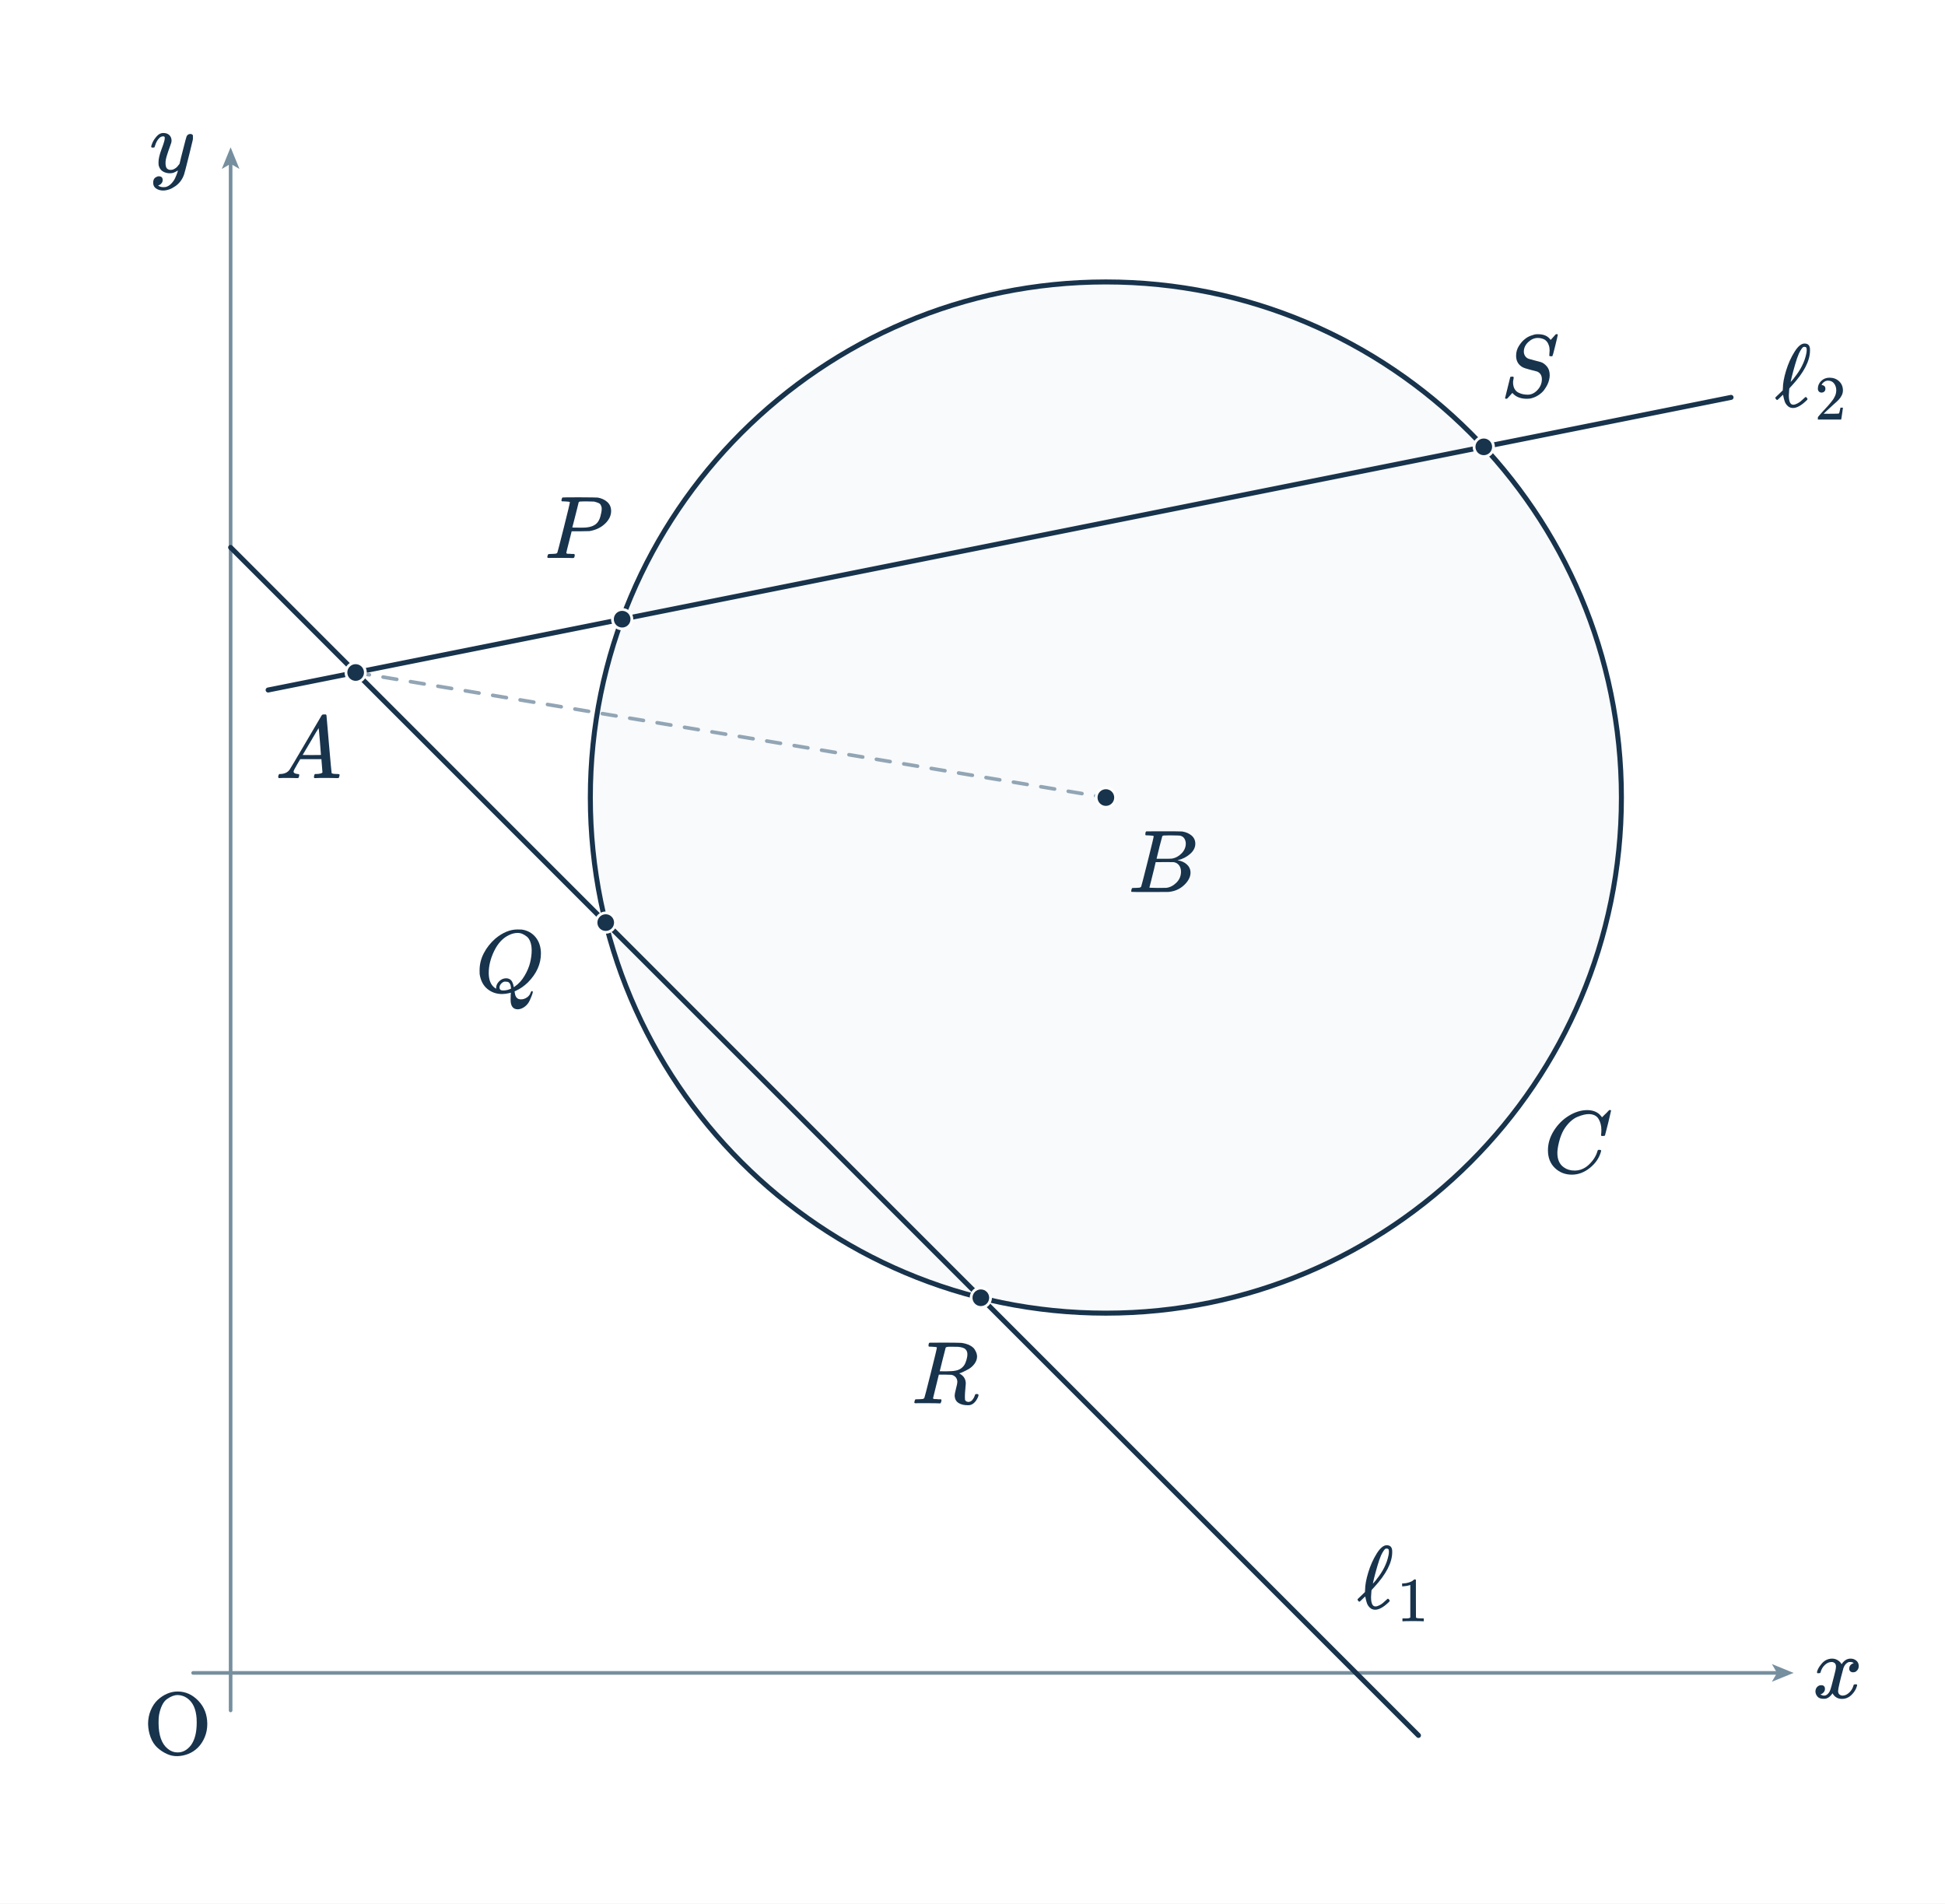
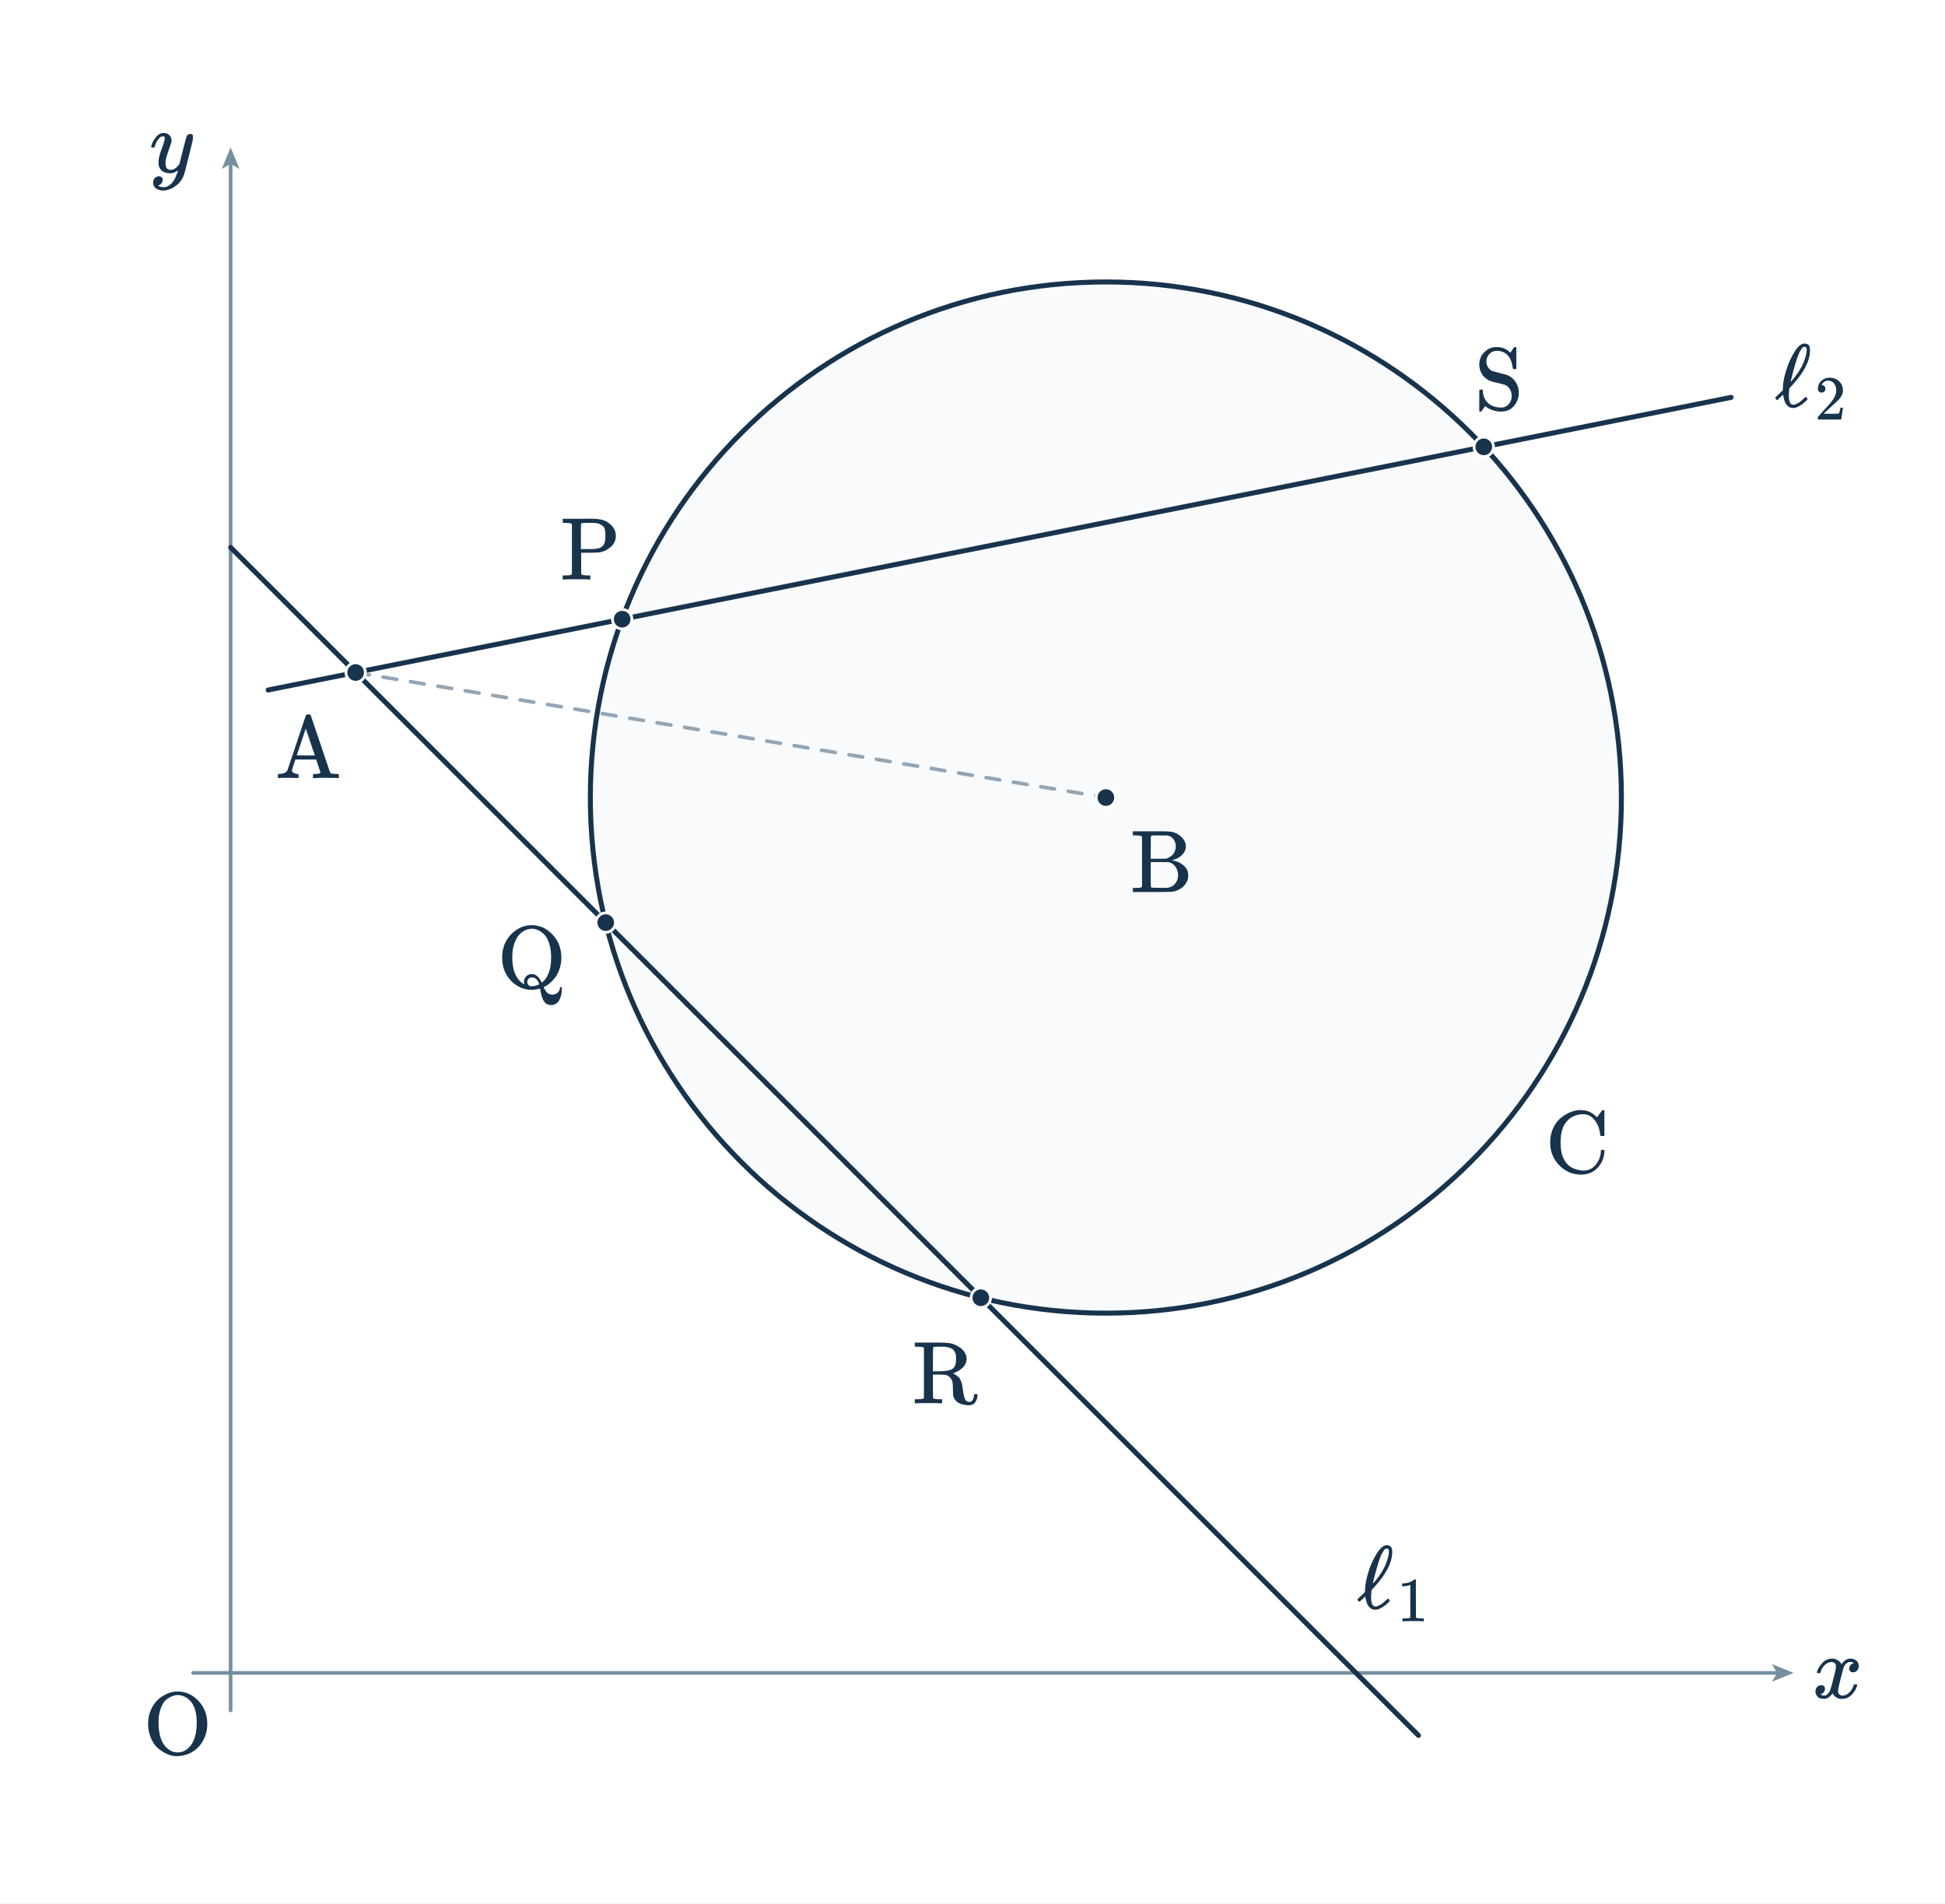
<svg xmlns="http://www.w3.org/2000/svg" xmlns:ns1="https://penrose.cs.cmu.edu/metadata" xmlns:ns2="https://penrose.cs.cmu.edu/croppedViewBox" version="1.2" viewBox="0 0 700 685" penrose="0" width="700px" height="685px">
  <ns1:penrose>
    <ns2:croppedviewbox>0 0 700 685</ns2:croppedviewbox>
  </ns1:penrose>
  <rect x="0" y="0" width="700" height="685" fill="#ffffff" fill-opacity="1" stroke="none" rx="0" transform="rotate(0, 350, 342.5)" />
  <text fill="#18334c" fill-opacity="1" stroke="none" transform="rotate(0, 350, 26.5)" style="font:     20px 'Yu Gothic','Meiryo',sans-serif;" x="350" y="34" width="231.805" height="19" font-size-adjust="" alignment-baseline="alphabetic" dominant-baseline="alphabetic" ascent="17" descent="2" text-anchor="middle" visibility="" />
  <circle fill="#f8fafb" fill-opacity="1" cx="398" cy="287" stroke="#18334c" stroke-opacity="1" stroke-width="1.8" r="185.54" />
  <g>
    <marker id="math-penrose-fibona-svg-import-`line_1bwd9hv`.shape-endArrowId" markerUnits="strokeWidth" markerWidth="6" markerHeight="4.9" viewBox="0 0 9.95 8.12" refX="2.36" refY="4.06" orient="auto-start-reverse">
      <path d="M9.95 4.06 0 8.12 2.36 4.06 0 0 9.95 4.06z" fill="#768f9f" fill-opacity="1" />
    </marker>
    <line x1="69.5" y1="602" x2="639.55" y2="602" stroke="#768f9f" stroke-opacity="1" stroke-width="1.3" stroke-linecap="round" marker-end="url(#math-penrose-fibona-svg-import-`line_1bwd9hv`.shape-endArrowId)" />
  </g>
  <g>
    <marker id="math-penrose-fibona-svg-import-`line_03avyor`.shape-endArrowId" markerUnits="strokeWidth" markerWidth="6" markerHeight="4.9" viewBox="0 0 9.95 8.12" refX="2.36" refY="4.06" orient="auto-start-reverse">
      <path d="M9.95 4.06 0 8.12 2.36 4.06 0 0 9.95 4.06z" fill="#768f9f" fill-opacity="1" />
    </marker>
    <line x1="83" y1="615.5" x2="83" y2="58.95" stroke="#768f9f" stroke-opacity="1" stroke-width="1.3" stroke-linecap="round" marker-end="url(#math-penrose-fibona-svg-import-`line_03avyor`.shape-endArrowId)" />
  </g>
  <g transform="rotate(0, 661.402, 604.104)translate(652.25, 596.856)">
    <svg width="18.304" height="14.496" role="img" focusable="false" viewBox="0 -442 572 453" style="font-size: 32px">
      <g stroke="none" fill="#18334c" stroke-width="0" transform="scale(1,-1)" fill-opacity="1">
        <g data-mml-node="math">
          <g data-mml-node="mi">
            <path data-c="1D465" d="M52 289Q59 331 106 386T222 442Q257 442 286 424T329 379Q371 442 430 442Q467 442 494 420T522 361Q522 332 508 314T481 292T458 288Q439 288 427 299T415 328Q415 374 465 391Q454 404 425 404Q412 404 406 402Q368 386 350 336Q290 115 290 78Q290 50 306 38T341 26Q378 26 414 59T463 140Q466 150 469 151T485 153H489Q504 153 504 145Q504 144 502 134Q486 77 440 33T333 -11Q263 -11 227 52Q186 -10 133 -10H127Q78 -10 57 16T35 71Q35 103 54 123T99 143Q142 143 142 101Q142 81 130 66T107 46T94 41L91 40Q91 39 97 36T113 29T132 26Q168 26 194 71Q203 87 217 139T245 247T261 313Q266 340 266 352Q266 380 251 392T217 404Q177 404 142 372T93 290Q91 281 88 280T72 278H58Q52 284 52 289Z" />
          </g>
        </g>
      </g>
    </svg>
  </g>
  <g transform="rotate(0, 61.59, 58.208)translate(53.75, 47.856)">
    <svg width="15.68" height="20.704" role="img" focusable="false" viewBox="0 -442 490 647" style="font-size: 32px">
      <g stroke="none" fill="#18334c" stroke-width="0" transform="scale(1,-1)" fill-opacity="1">
        <g data-mml-node="math">
          <g data-mml-node="mi">
            <path data-c="1D466" d="M21 287Q21 301 36 335T84 406T158 442Q199 442 224 419T250 355Q248 336 247 334Q247 331 231 288T198 191T182 105Q182 62 196 45T238 27Q261 27 281 38T312 61T339 94Q339 95 344 114T358 173T377 247Q415 397 419 404Q432 431 462 431Q475 431 483 424T494 412T496 403Q496 390 447 193T391 -23Q363 -106 294 -155T156 -205Q111 -205 77 -183T43 -117Q43 -95 50 -80T69 -58T89 -48T106 -45Q150 -45 150 -87Q150 -107 138 -122T115 -142T102 -147L99 -148Q101 -153 118 -160T152 -167H160Q177 -167 186 -165Q219 -156 247 -127T290 -65T313 -9T321 21L315 17Q309 13 296 6T270 -6Q250 -11 231 -11Q185 -11 150 11T104 82Q103 89 103 113Q103 170 138 262T173 379Q173 380 173 381Q173 390 173 393T169 400T158 404H154Q131 404 112 385T82 344T65 302T57 280Q55 278 41 278H27Q21 284 21 287Z" />
          </g>
        </g>
      </g>
    </svg>
  </g>
  <g transform="rotate(0, 63.948, 620.322)translate(51.5, 608.69)">
    <svg width="24.896" height="23.264" role="img" focusable="false" viewBox="0 -705 778 727" style="font-size: 32px">
      <g stroke="none" fill="#18334c" stroke-width="0" transform="scale(1,-1)" fill-opacity="1">
        <g data-mml-node="math">
          <g data-mml-node="TeXAtom" data-mjx-texclass="ORD">
            <g data-mml-node="mi">
              <path data-c="4F" d="M56 340Q56 423 86 494T164 610T270 680T388 705Q521 705 621 601T722 341Q722 260 693 191T617 75T510 4T388 -22T267 3T160 74T85 189T56 340ZM467 647Q426 665 388 665Q360 665 331 654T269 620T213 549T179 439Q174 411 174 354Q174 144 277 61Q327 20 385 20H389H391Q474 20 537 99Q603 188 603 354Q603 411 598 439Q577 592 467 647Z" />
            </g>
          </g>
        </g>
      </g>
    </svg>
  </g>
  <polyline fill="none" stroke="#18334c" stroke-opacity="1" stroke-width="1.8" stroke-linecap="round" transform="scale(1)" points="83,197,510.5,624.5" startarrowheadsize="1" endarrowheadsize="1" stroke-linejoin="round" />
  <polyline fill="none" stroke="#18334c" stroke-opacity="1" stroke-width="1.8" stroke-linecap="round" transform="scale(1)" points="96.5,248.3,623,143" endarrowheadsize="1" stroke-linejoin="round" startarrowheadsize="1" />
  <polyline fill="none" stroke="#92a5b5" stroke-opacity="1" stroke-width="1.3" stroke-dasharray="5 5" stroke-linecap="round" transform="scale(1)" points="128,242,398,287" endarrowheadsize="1" stroke-linejoin="round" startarrowheadsize="1" />
  <circle fill="#18334c" fill-opacity="1" cx="128" cy="242" stroke="#ffffff" stroke-opacity="1" stroke-width="1" r="3.5" />
  <g transform="rotate(0, 111, 268.544)translate(99, 257.088)">
    <svg width="24" height="22.912" role="img" focusable="false" viewBox="0 -716 750 716" style="font-size: 32px">
      <g stroke="none" fill="#18334c" stroke-width="0" transform="scale(1,-1)" fill-opacity="1">
        <g data-mml-node="math">
-           <g data-mml-node="mi">
-             <path data-c="1D434" d="M208 74Q208 50 254 46Q272 46 272 35Q272 34 270 22Q267 8 264 4T251 0Q249 0 239 0T205 1T141 2Q70 2 50 0H42Q35 7 35 11Q37 38 48 46H62Q132 49 164 96Q170 102 345 401T523 704Q530 716 547 716H555H572Q578 707 578 706L606 383Q634 60 636 57Q641 46 701 46Q726 46 726 36Q726 34 723 22Q720 7 718 4T704 0Q701 0 690 0T651 1T578 2Q484 2 455 0H443Q437 6 437 9T439 27Q443 40 445 43L449 46H469Q523 49 533 63L521 213H283L249 155Q208 86 208 74ZM516 260Q516 271 504 416T490 562L463 519Q447 492 400 412L310 260L413 259Q516 259 516 260Z" />
+           <g data-mml-node="TeXAtom" data-mjx-texclass="ORD">
+             <g data-mml-node="mi">
+               <path data-c="41" d="M255 0Q240 3 140 3Q48 3 39 0H32V46H47Q119 49 139 88Q140 91 192 245T295 553T348 708Q351 716 366 716H376Q396 715 400 709Q402 707 508 390L617 67Q624 54 636 51T687 46H717V0H708Q699 3 581 3Q458 3 437 0H427V46H440Q510 46 510 64Q510 66 486 138L462 209H229L209 150Q189 91 189 85Q189 72 209 59T259 46H264V0H255ZM447 255L345 557L244 256Q244 255 345 255H447Z" />
+             </g>
          </g>
        </g>
      </g>
    </svg>
  </g>
  <circle fill="#18334c" fill-opacity="1" cx="398" cy="287" stroke="#ffffff" stroke-opacity="1" stroke-width="1" r="3.5" />
-   <g transform="rotate(0, 418.144, 310.072)translate(406, 299.144)">
-     <svg width="24.288" height="21.856" role="img" focusable="false" viewBox="0 -683 759 683" style="font-size: 32px">
+   <g transform="rotate(0, 418.144, 310.072)translate(406.816, 299.144)">
+     <svg width="22.656" height="21.856" role="img" focusable="false" viewBox="0 -683 708 683" style="font-size: 32px">
      <g stroke="none" fill="#18334c" stroke-width="0" transform="scale(1,-1)" fill-opacity="1">
        <g data-mml-node="math">
-           <g data-mml-node="mi">
-             <path data-c="1D435" d="M231 637Q204 637 199 638T194 649Q194 676 205 682Q206 683 335 683Q594 683 608 681Q671 671 713 636T756 544Q756 480 698 429T565 360L555 357Q619 348 660 311T702 219Q702 146 630 78T453 1Q446 0 242 0Q42 0 39 2Q35 5 35 10Q35 17 37 24Q42 43 47 45Q51 46 62 46H68Q95 46 128 49Q142 52 147 61Q150 65 219 339T288 628Q288 635 231 637ZM649 544Q649 574 634 600T585 634Q578 636 493 637Q473 637 451 637T416 636H403Q388 635 384 626Q382 622 352 506Q352 503 351 500L320 374H401Q482 374 494 376Q554 386 601 434T649 544ZM595 229Q595 273 572 302T512 336Q506 337 429 337Q311 337 310 336Q310 334 293 263T258 122L240 52Q240 48 252 48T333 46Q422 46 429 47Q491 54 543 105T595 229Z" />
+           <g data-mml-node="TeXAtom" data-mjx-texclass="ORD">
+             <g data-mml-node="mi">
+               <path data-c="42" d="M131 622Q124 629 120 631T104 634T61 637H28V683H229H267H346Q423 683 459 678T531 651Q574 627 599 590T624 512Q624 461 583 419T476 360L466 357Q539 348 595 302T651 187Q651 119 600 67T469 3Q456 1 242 0H28V46H61Q103 47 112 49T131 61V622ZM511 513Q511 560 485 594T416 636Q415 636 403 636T371 636T333 637Q266 637 251 636T232 628Q229 624 229 499V374H312L396 375L406 377Q410 378 417 380T442 393T474 417T499 456T511 513ZM537 188Q537 239 509 282T430 336L329 337H229V200V116Q229 57 234 52Q240 47 334 47H383Q425 47 443 53Q486 67 511 104T537 188Z" />
+             </g>
          </g>
        </g>
      </g>
    </svg>
  </g>
  <circle fill="#18334c" fill-opacity="1" cx="223.915" cy="222.817" stroke="#ffffff" stroke-opacity="1" stroke-width="1" r="3.5" />
-   <g transform="rotate(0, 207.9311, 189.889)translate(195.9151, 178.961)">
-     <svg width="24.032" height="21.856" role="img" focusable="false" viewBox="0 -683 751 683" style="font-size: 32px">
+   <g transform="rotate(0, 212.5642, 197.6108)translate(201.6682, 186.6828)">
+     <svg width="21.792" height="21.856" role="img" focusable="false" viewBox="0 -683 681 683" style="font-size: 32px">
      <g stroke="none" fill="#18334c" stroke-width="0" transform="scale(1,-1)" fill-opacity="1">
        <g data-mml-node="math">
-           <g data-mml-node="mi">
-             <path data-c="1D443" d="M287 628Q287 635 230 637Q206 637 199 638T192 648Q192 649 194 659Q200 679 203 681T397 683Q587 682 600 680Q664 669 707 631T751 530Q751 453 685 389Q616 321 507 303Q500 302 402 301H307L277 182Q247 66 247 59Q247 55 248 54T255 50T272 48T305 46H336Q342 37 342 35Q342 19 335 5Q330 0 319 0Q316 0 282 1T182 2Q120 2 87 2T51 1Q33 1 33 11Q33 13 36 25Q40 41 44 43T67 46Q94 46 127 49Q141 52 146 61Q149 65 218 339T287 628ZM645 554Q645 567 643 575T634 597T609 619T560 635Q553 636 480 637Q463 637 445 637T416 636T404 636Q391 635 386 627Q384 621 367 550T332 412T314 344Q314 342 395 342H407H430Q542 342 590 392Q617 419 631 471T645 554Z" />
+           <g data-mml-node="TeXAtom" data-mjx-texclass="ORD">
+             <g data-mml-node="mi">
+               <path data-c="50" d="M130 622Q123 629 119 631T103 634T60 637H27V683H214Q237 683 276 683T331 684Q419 684 471 671T567 616Q624 563 624 489Q624 421 573 372T451 307Q429 302 328 301H234V181Q234 62 237 58Q245 47 304 46H337V0H326Q305 3 182 3Q47 3 38 0H27V46H60Q102 47 111 49T130 61V622ZM507 488Q507 514 506 528T500 564T483 597T450 620T397 635Q385 637 307 637H286Q237 637 234 628Q231 624 231 483V342H302H339Q390 342 423 349T481 382Q507 411 507 488Z" />
+             </g>
          </g>
        </g>
      </g>
    </svg>
  </g>
  <circle fill="#18334c" fill-opacity="1" cx="218" cy="332" stroke="#ffffff" stroke-opacity="1" stroke-width="1" r="3.5" />
-   <g transform="rotate(0, 183.656, 348.84)translate(171, 334.472)">
-     <svg width="25.312" height="28.736" role="img" focusable="false" viewBox="0 -704 791 898" style="font-size: 32px">
+   <g transform="rotate(0, 191.3778, 347.2956)translate(178.9298, 332.9276)">
+     <svg width="24.896" height="28.736" role="img" focusable="false" viewBox="0 -705 778 898" style="font-size: 32px">
      <g stroke="none" fill="#18334c" stroke-width="0" transform="scale(1,-1)" fill-opacity="1">
        <g data-mml-node="math">
-           <g data-mml-node="mi">
-             <path data-c="1D444" d="M399 -80Q399 -47 400 -30T402 -11V-7L387 -11Q341 -22 303 -22Q208 -22 138 35T51 201Q50 209 50 244Q50 346 98 438T227 601Q351 704 476 704Q514 704 524 703Q621 689 680 617T740 435Q740 255 592 107Q529 47 461 16L444 8V3Q444 2 449 -24T470 -66T516 -82Q551 -82 583 -60T625 -3Q631 11 638 11Q647 11 649 2Q649 -6 639 -34T611 -100T557 -165T481 -194Q399 -194 399 -87V-80ZM636 468Q636 523 621 564T580 625T530 655T477 665Q429 665 379 640Q277 591 215 464T153 216Q153 110 207 59Q231 38 236 38V46Q236 86 269 120T347 155Q372 155 390 144T417 114T429 82T435 55L448 64Q512 108 557 185T619 334T636 468ZM314 18Q362 18 404 39L403 49Q399 104 366 115Q354 117 347 117Q344 117 341 117T337 118Q317 118 296 98T274 52Q274 18 314 18Z" />
+           <g data-mml-node="TeXAtom" data-mjx-texclass="ORD">
+             <g data-mml-node="mi">
+               <path data-c="51" d="M56 341Q56 499 157 602T388 705Q521 705 621 601T722 341Q722 275 703 218T660 127T603 63T555 25T525 9Q524 8 524 8H523Q524 5 526 -1T537 -21T555 -47T581 -67T615 -76Q653 -76 678 -56T706 -3Q707 10 716 10Q721 10 728 5L727 -13Q727 -88 697 -140T606 -193Q563 -193 538 -166T498 -83Q483 -23 483 -8L471 -11Q459 -14 435 -18T388 -22Q254 -22 155 81T56 341ZM607 339Q607 429 586 496T531 598T461 649T390 665T318 649T248 598T192 496T170 339Q170 143 277 57Q301 39 305 39L304 42Q304 44 304 46Q301 53 301 68Q301 101 325 128T391 155Q454 155 495 70L501 58Q549 91 578 164Q607 234 607 339ZM385 18Q404 18 425 23T459 33T472 40Q471 47 468 57T449 88T412 115Q398 117 386 117Q367 117 353 102T338 67Q338 48 351 33T385 18Z" />
+             </g>
          </g>
        </g>
      </g>
    </svg>
  </g>
  <circle fill="#18334c" fill-opacity="1" cx="353" cy="467" stroke="#ffffff" stroke-opacity="1" stroke-width="1" r="3.5" />
-   <g transform="rotate(0, 340.144, 494.408)translate(328, 483.144)">
-     <svg width="24.288" height="22.528" role="img" focusable="false" viewBox="0 -683 759 704" style="font-size: 32px">
+   <g transform="rotate(0, 340.144, 494.408)translate(328.368, 483.128)">
+     <svg width="23.552" height="22.56" role="img" focusable="false" viewBox="0 -683 736 705" style="font-size: 32px">
      <g stroke="none" fill="#18334c" stroke-width="0" transform="scale(1,-1)" fill-opacity="1">
        <g data-mml-node="math">
-           <g data-mml-node="mi">
-             <path data-c="1D445" d="M230 637Q203 637 198 638T193 649Q193 676 204 682Q206 683 378 683Q550 682 564 680Q620 672 658 652T712 606T733 563T739 529Q739 484 710 445T643 385T576 351T538 338L545 333Q612 295 612 223Q612 212 607 162T602 80V71Q602 53 603 43T614 25T640 16Q668 16 686 38T712 85Q717 99 720 102T735 105Q755 105 755 93Q755 75 731 36Q693 -21 641 -21H632Q571 -21 531 4T487 82Q487 109 502 166T517 239Q517 290 474 313Q459 320 449 321T378 323H309L277 193Q244 61 244 59Q244 55 245 54T252 50T269 48T302 46H333Q339 38 339 37T336 19Q332 6 326 0H311Q275 2 180 2Q146 2 117 2T71 2T50 1Q33 1 33 10Q33 12 36 24Q41 43 46 45Q50 46 61 46H67Q94 46 127 49Q141 52 146 61Q149 65 218 339T287 628Q287 635 230 637ZM630 554Q630 586 609 608T523 636Q521 636 500 636T462 637H440Q393 637 386 627Q385 624 352 494T319 361Q319 360 388 360Q466 361 492 367Q556 377 592 426Q608 449 619 486T630 554Z" />
+           <g data-mml-node="TeXAtom" data-mjx-texclass="ORD">
+             <g data-mml-node="mi">
+               <path data-c="52" d="M130 622Q123 629 119 631T103 634T60 637H27V683H202H236H300Q376 683 417 677T500 648Q595 600 609 517Q610 512 610 501Q610 468 594 439T556 392T511 361T472 343L456 338Q459 335 467 332Q497 316 516 298T545 254T559 211T568 155T578 94Q588 46 602 31T640 16H645Q660 16 674 32T692 87Q692 98 696 101T712 105T728 103T732 90Q732 59 716 27T672 -16Q656 -22 630 -22Q481 -16 458 90Q456 101 456 163T449 246Q430 304 373 320L363 322L297 323H231V192L232 61Q238 51 249 49T301 46H334V0H323Q302 3 181 3Q59 3 38 0H27V46H60Q102 47 111 49T130 61V622ZM491 499V509Q491 527 490 539T481 570T462 601T424 623T362 636Q360 636 340 636T304 637H283Q238 637 234 628Q231 624 231 492V360H289Q390 360 434 378T489 456Q491 467 491 499Z" />
+             </g>
          </g>
        </g>
      </g>
    </svg>
  </g>
  <circle fill="#18334c" fill-opacity="1" cx="534.008" cy="160.798" stroke="#ffffff" stroke-opacity="1" stroke-width="1" r="3.5" />
-   <g transform="rotate(0, 550.3279, 131.8704)translate(540.0079, 120.2384)">
-     <svg width="20.64" height="23.264" role="img" focusable="false" viewBox="0 -705 645 727" style="font-size: 32px">
+   <g transform="rotate(0, 539.5174, 136.5035)translate(530.6214, 124.8715)">
+     <svg width="17.792" height="23.264" role="img" focusable="false" viewBox="0 -705 556 727" style="font-size: 32px">
      <g stroke="none" fill="#18334c" stroke-width="0" transform="scale(1,-1)" fill-opacity="1">
        <g data-mml-node="math">
-           <g data-mml-node="mi">
-             <path data-c="1D446" d="M308 24Q367 24 416 76T466 197Q466 260 414 284Q308 311 278 321T236 341Q176 383 176 462Q176 523 208 573T273 648Q302 673 343 688T407 704H418H425Q521 704 564 640Q565 640 577 653T603 682T623 704Q624 704 627 704T632 705Q645 705 645 698T617 577T585 459T569 456Q549 456 549 465Q549 471 550 475Q550 478 551 494T553 520Q553 554 544 579T526 616T501 641Q465 662 419 662Q362 662 313 616T263 510Q263 480 278 458T319 427Q323 425 389 408T456 390Q490 379 522 342T554 242Q554 216 546 186Q541 164 528 137T492 78T426 18T332 -20Q320 -22 298 -22Q199 -22 144 33L134 44L106 13Q83 -14 78 -18T65 -22Q52 -22 52 -14Q52 -11 110 221Q112 227 130 227H143Q149 221 149 216Q149 214 148 207T144 186T142 153Q144 114 160 87T203 47T255 29T308 24Z" />
+           <g data-mml-node="TeXAtom" data-mjx-texclass="ORD">
+             <g data-mml-node="mi">
+               <path data-c="53" d="M55 507Q55 590 112 647T243 704H257Q342 704 405 641L426 672Q431 679 436 687T446 700L449 704Q450 704 453 704T459 705H463Q466 705 472 699V462L466 456H448Q437 456 435 459T430 479Q413 605 329 646Q292 662 254 662Q201 662 168 626T135 542Q135 508 152 480T200 435Q210 431 286 412T370 389Q427 367 463 314T500 191Q500 110 448 45T301 -21Q245 -21 201 -4T140 27L122 41Q118 36 107 21T87 -7T78 -21Q76 -22 68 -22H64Q61 -22 55 -16V101Q55 220 56 222Q58 227 76 227H89Q95 221 95 214Q95 182 105 151T139 90T205 42T305 24Q352 24 386 62T420 155Q420 198 398 233T340 281Q284 295 266 300Q261 301 239 306T206 314T174 325T141 343T112 367T85 402Q55 451 55 507Z" />
+             </g>
          </g>
        </g>
      </g>
    </svg>
  </g>
  <g transform="rotate(0, 502.0043, 569.7409)translate(488.3467, 556.0609)">
    <svg width="27.315" height="27.36" role="img" focusable="false" viewBox="0 -705 853.6 855" style="font-size: 32px">
      <g stroke="none" fill="#18334c" stroke-width="0" transform="scale(1,-1)" fill-opacity="1">
        <g data-mml-node="math">
          <g data-mml-node="msub">
            <g data-mml-node="mi">
              <path data-c="2113" d="M345 104T349 104T361 95T369 80T352 59Q268 -20 206 -20Q170 -20 146 3T113 53T99 104L94 129Q94 130 79 116T48 86T28 70Q22 70 15 79T7 94Q7 98 12 103T58 147L91 179V185Q91 186 91 191T92 200Q92 282 128 400T223 612T336 705Q397 705 397 636V627Q397 453 194 233Q185 223 180 218T174 211T171 208T165 201L163 186Q159 142 159 123Q159 17 208 17Q228 17 253 30T293 56T335 94Q345 104 349 104ZM360 634Q360 655 354 661T336 668Q328 668 322 666T302 645T272 592Q252 547 229 467T192 330L179 273Q179 272 186 280T204 300T221 322Q327 453 355 590Q360 612 360 634Z" />
            </g>
            <g data-mml-node="TeXAtom" transform="translate(450,-150) scale(0.707)" data-mjx-texclass="ORD">
              <g data-mml-node="TeXAtom" data-mjx-texclass="ORD">
                <g data-mml-node="mn">
                  <path data-c="31" d="M213 578L200 573Q186 568 160 563T102 556H83V602H102Q149 604 189 617T245 641T273 663Q275 666 285 666Q294 666 302 660V361L303 61Q310 54 315 52T339 48T401 46H427V0H416Q395 3 257 3Q121 3 100 0H88V46H114Q136 46 152 46T177 47T193 50T201 52T207 57T213 61V578Z" />
                </g>
              </g>
            </g>
          </g>
        </g>
      </g>
    </svg>
  </g>
  <g transform="rotate(0, 652.3674, 137.3016)translate(638.7098, 123.6216)">
    <svg width="27.315" height="27.36" role="img" focusable="false" viewBox="0 -705 853.6 855" style="font-size: 32px">
      <g stroke="none" fill="#18334c" stroke-width="0" transform="scale(1,-1)" fill-opacity="1">
        <g data-mml-node="math">
          <g data-mml-node="msub">
            <g data-mml-node="mi">
              <path data-c="2113" d="M345 104T349 104T361 95T369 80T352 59Q268 -20 206 -20Q170 -20 146 3T113 53T99 104L94 129Q94 130 79 116T48 86T28 70Q22 70 15 79T7 94Q7 98 12 103T58 147L91 179V185Q91 186 91 191T92 200Q92 282 128 400T223 612T336 705Q397 705 397 636V627Q397 453 194 233Q185 223 180 218T174 211T171 208T165 201L163 186Q159 142 159 123Q159 17 208 17Q228 17 253 30T293 56T335 94Q345 104 349 104ZM360 634Q360 655 354 661T336 668Q328 668 322 666T302 645T272 592Q252 547 229 467T192 330L179 273Q179 272 186 280T204 300T221 322Q327 453 355 590Q360 612 360 634Z" />
            </g>
            <g data-mml-node="TeXAtom" transform="translate(450,-150) scale(0.707)" data-mjx-texclass="ORD">
              <g data-mml-node="TeXAtom" data-mjx-texclass="ORD">
                <g data-mml-node="mn">
                  <path data-c="32" d="M109 429Q82 429 66 447T50 491Q50 562 103 614T235 666Q326 666 387 610T449 465Q449 422 429 383T381 315T301 241Q265 210 201 149L142 93L218 92Q375 92 385 97Q392 99 409 186V189H449V186Q448 183 436 95T421 3V0H50V19V31Q50 38 56 46T86 81Q115 113 136 137Q145 147 170 174T204 211T233 244T261 278T284 308T305 340T320 369T333 401T340 431T343 464Q343 527 309 573T212 619Q179 619 154 602T119 569T109 550Q109 549 114 549Q132 549 151 535T170 489Q170 464 154 447T109 429Z" />
                </g>
              </g>
            </g>
          </g>
        </g>
      </g>
    </svg>
  </g>
-   <g transform="rotate(0, 567.66, 411.072)translate(555.5, 399.44)">
-     <svg width="24.32" height="23.264" role="img" focusable="false" viewBox="0 -705 760 727" style="font-size: 32px">
+   <g transform="rotate(0, 567.66, 411.072)translate(556.108, 399.456)">
+     <svg width="23.104" height="23.232" role="img" focusable="false" viewBox="0 -705 722 726" style="font-size: 32px">
      <g stroke="none" fill="#18334c" stroke-width="0" transform="scale(1,-1)" fill-opacity="1">
        <g data-mml-node="math">
-           <g data-mml-node="mi">
-             <path data-c="1D436" d="M50 252Q50 367 117 473T286 641T490 704Q580 704 633 653Q642 643 648 636T656 626L657 623Q660 623 684 649Q691 655 699 663T715 679T725 690L740 705H746Q760 705 760 698Q760 694 728 561Q692 422 692 421Q690 416 687 415T669 413H653Q647 419 647 422Q647 423 648 429T650 449T651 481Q651 552 619 605T510 659Q484 659 454 652T382 628T299 572T226 479Q194 422 175 346T156 222Q156 108 232 58Q280 24 350 24Q441 24 512 92T606 240Q610 253 612 255T628 257Q648 257 648 248Q648 243 647 239Q618 132 523 55T319 -22Q206 -22 128 53T50 252Z" />
+           <g data-mml-node="TeXAtom" data-mjx-texclass="ORD">
+             <g data-mml-node="mi">
+               <path data-c="43" d="M56 342Q56 428 89 500T174 615T283 681T391 705Q394 705 400 705T408 704Q499 704 569 636L582 624L612 663Q639 700 643 704Q644 704 647 704T653 705H657Q660 705 666 699V419L660 413H626Q620 419 619 430Q610 512 571 572T476 651Q457 658 426 658Q322 658 252 588Q173 509 173 342Q173 221 211 151Q232 111 263 84T328 45T384 29T428 24Q517 24 571 93T626 244Q626 251 632 257H660L666 251V236Q661 133 590 56T403 -21Q262 -21 159 83T56 342Z" />
+             </g>
          </g>
        </g>
      </g>
    </svg>
  </g>
  <text fill="#18334c" fill-opacity="1" stroke="none" transform="rotate(0, 350, 650.5)" style="font:     20px 'Yu Gothic','Meiryo',sans-serif;" x="350" y="658" width="529.379" height="19" font-size-adjust="" alignment-baseline="alphabetic" dominant-baseline="alphabetic" ascent="17" descent="2" text-anchor="middle" visibility="" />
</svg>
